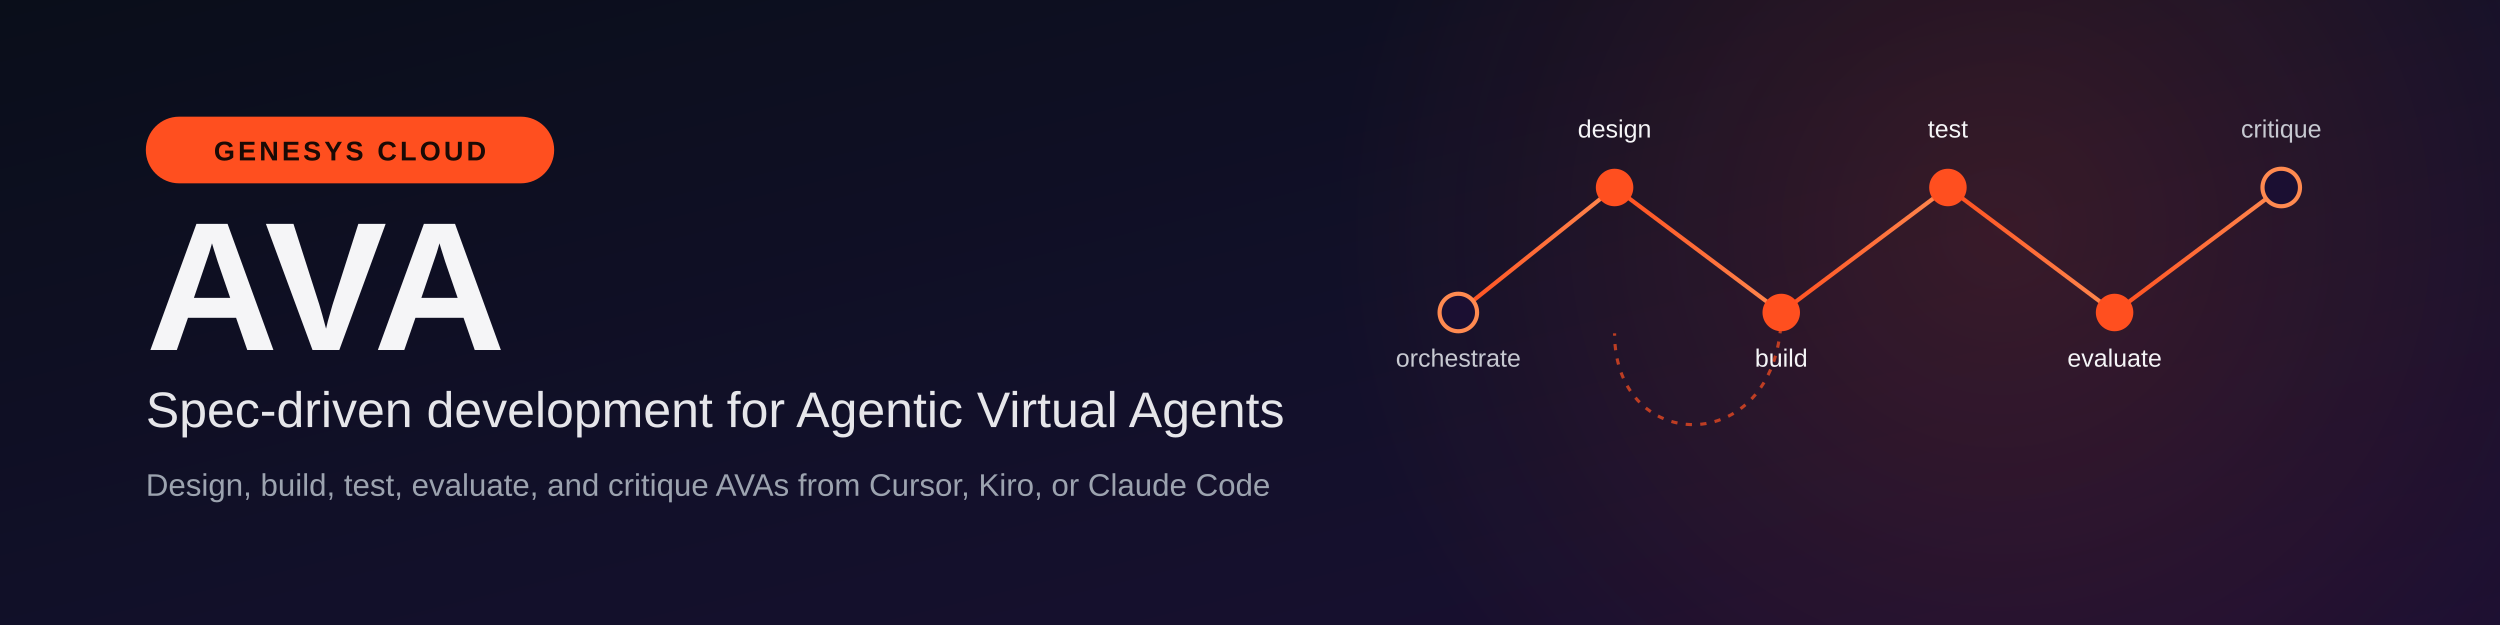
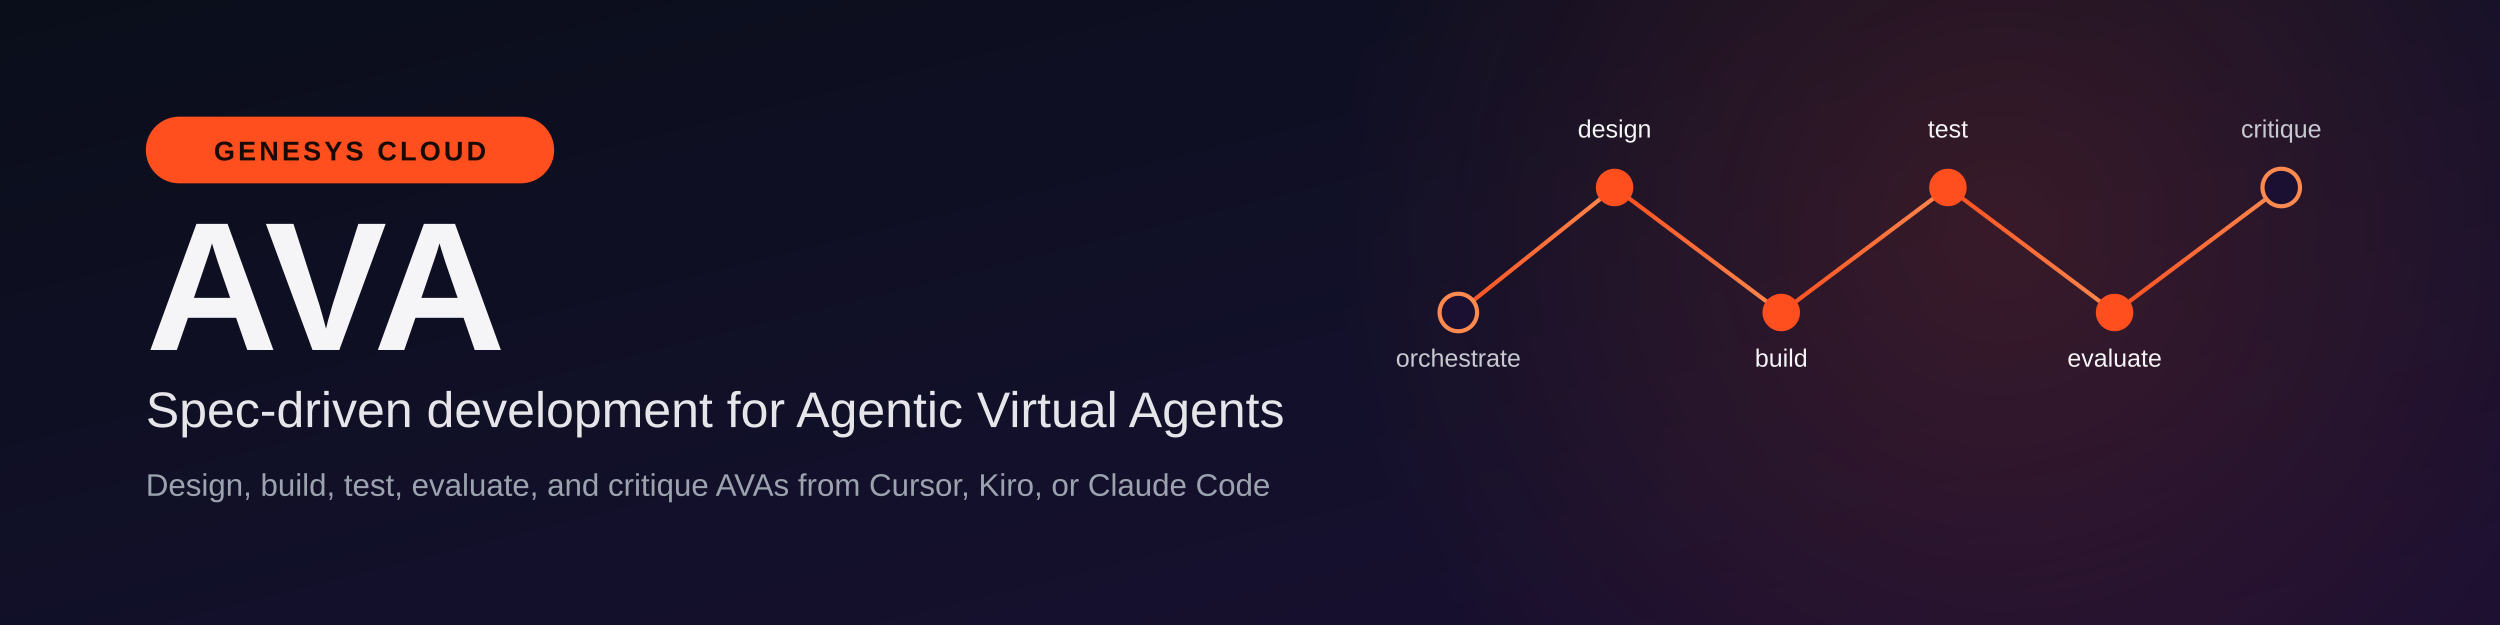
<svg xmlns="http://www.w3.org/2000/svg" width="1200" height="300" viewBox="0 0 1200 300" role="img">
  <defs>
    <linearGradient id="bg" x1="0%" y1="0%" x2="100%" y2="100%">
      <stop offset="0%" stop-color="#0A0E1A" />
      <stop offset="55%" stop-color="#12102A" />
      <stop offset="100%" stop-color="#1B0F32" />
    </linearGradient>
    <radialGradient id="glow" cx="50%" cy="50%" r="50%">
      <stop offset="0%" stop-color="#FF4F1F" stop-opacity="0.16" />
      <stop offset="100%" stop-color="#FF4F1F" stop-opacity="0" />
    </radialGradient>
    <linearGradient id="line" x1="0%" y1="0%" x2="100%" y2="0%">
      <stop offset="0%" stop-color="#FF4F1F" />
      <stop offset="100%" stop-color="#FF8A50" />
    </linearGradient>
  </defs>
  <rect x="0" y="0" width="1200" height="300" fill="url(#bg)" />
  <circle cx="960" cy="110" r="320" fill="url(#glow)" />
  <rect x="70" y="56" width="196" height="32" rx="16" fill="#FF4F1F" />
  <text x="168" y="77" text-anchor="middle" font-family="Arial, Helvetica, sans-serif" font-size="13" font-weight="700" fill="#1A0A05" letter-spacing="1.5">GENESYS CLOUD</text>
  <text x="70" y="168" font-family="Arial, Helvetica, sans-serif" font-size="88" font-weight="700" fill="#F5F5F7">AVA</text>
  <text x="70" y="205" font-family="Arial, Helvetica, sans-serif" font-size="24" font-weight="400" fill="#E6E6EA">Spec-driven development for Agentic Virtual Agents</text>
  <text x="70" y="238" font-family="Arial, Helvetica, sans-serif" font-size="15" font-weight="400" fill="#9CA3AF">Design, build, test, evaluate, and critique AVAs from Cursor, Kiro, or Claude Code</text>
  <g font-family="Arial, Helvetica, sans-serif">
    <line x1="700" y1="150" x2="775" y2="90" stroke="url(#line)" stroke-width="2" />
    <line x1="775" y1="90" x2="855" y2="150" stroke="url(#line)" stroke-width="2" />
    <line x1="855" y1="150" x2="935" y2="90" stroke="url(#line)" stroke-width="2" />
    <line x1="935" y1="90" x2="1015" y2="150" stroke="url(#line)" stroke-width="2" />
    <line x1="1015" y1="150" x2="1095" y2="90" stroke="url(#line)" stroke-width="2" />
-     <path d="M 855 150 C 855 220 775 220 775 160" fill="none" stroke="#FF4F1F" stroke-width="1.5" stroke-dasharray="3,4" opacity="0.7" />
    <circle cx="700" cy="150" r="9" fill="#1B0F32" stroke="#FF8A50" stroke-width="2" />
    <circle cx="775" cy="90" r="9" fill="#FF4F1F" />
    <circle cx="855" cy="150" r="9" fill="#FF4F1F" />
    <circle cx="935" cy="90" r="9" fill="#FF4F1F" />
    <circle cx="1015" cy="150" r="9" fill="#FF4F1F" />
    <circle cx="1095" cy="90" r="9" fill="#1B0F32" stroke="#FF8A50" stroke-width="2" />
    <text x="700" y="176" text-anchor="middle" font-size="12" fill="#C7C9D1">orchestrate</text>
    <text x="775" y="66" text-anchor="middle" font-size="12" fill="#F5F5F7">design</text>
    <text x="855" y="176" text-anchor="middle" font-size="12" fill="#F5F5F7">build</text>
    <text x="935" y="66" text-anchor="middle" font-size="12" fill="#F5F5F7">test</text>
    <text x="1015" y="176" text-anchor="middle" font-size="12" fill="#F5F5F7">evaluate</text>
    <text x="1095" y="66" text-anchor="middle" font-size="12" fill="#C7C9D1">critique</text>
  </g>
</svg>
